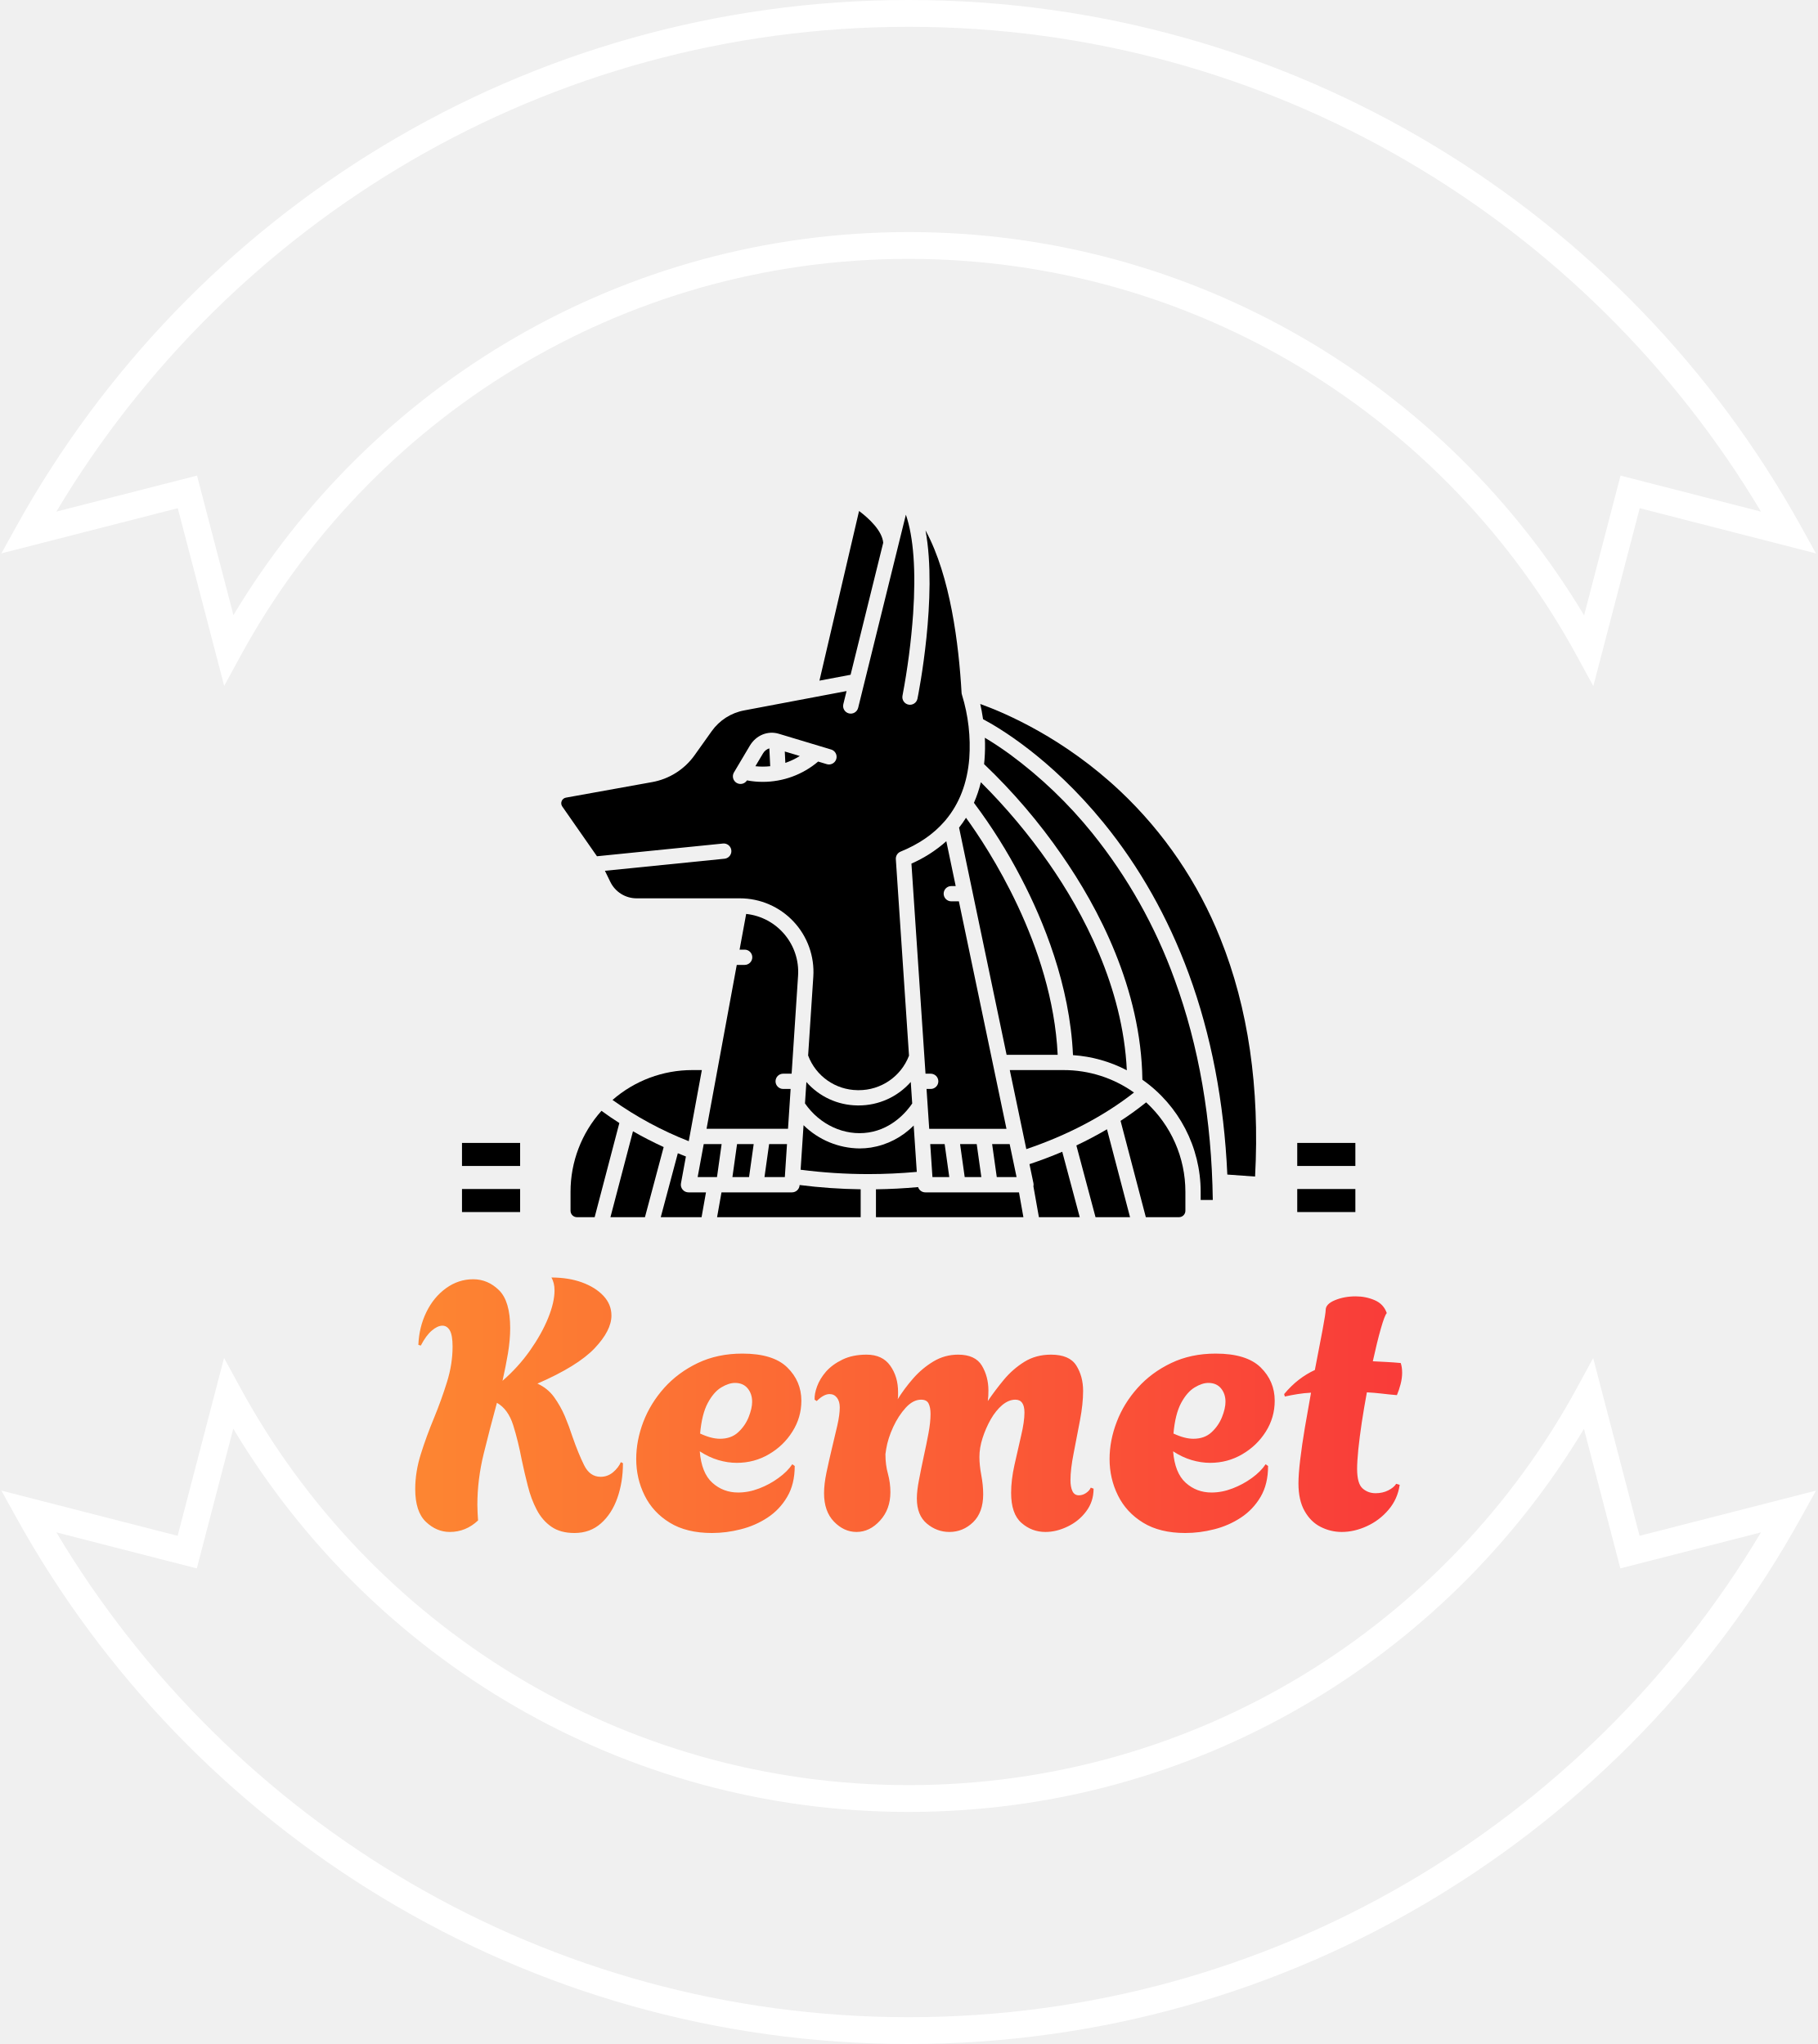
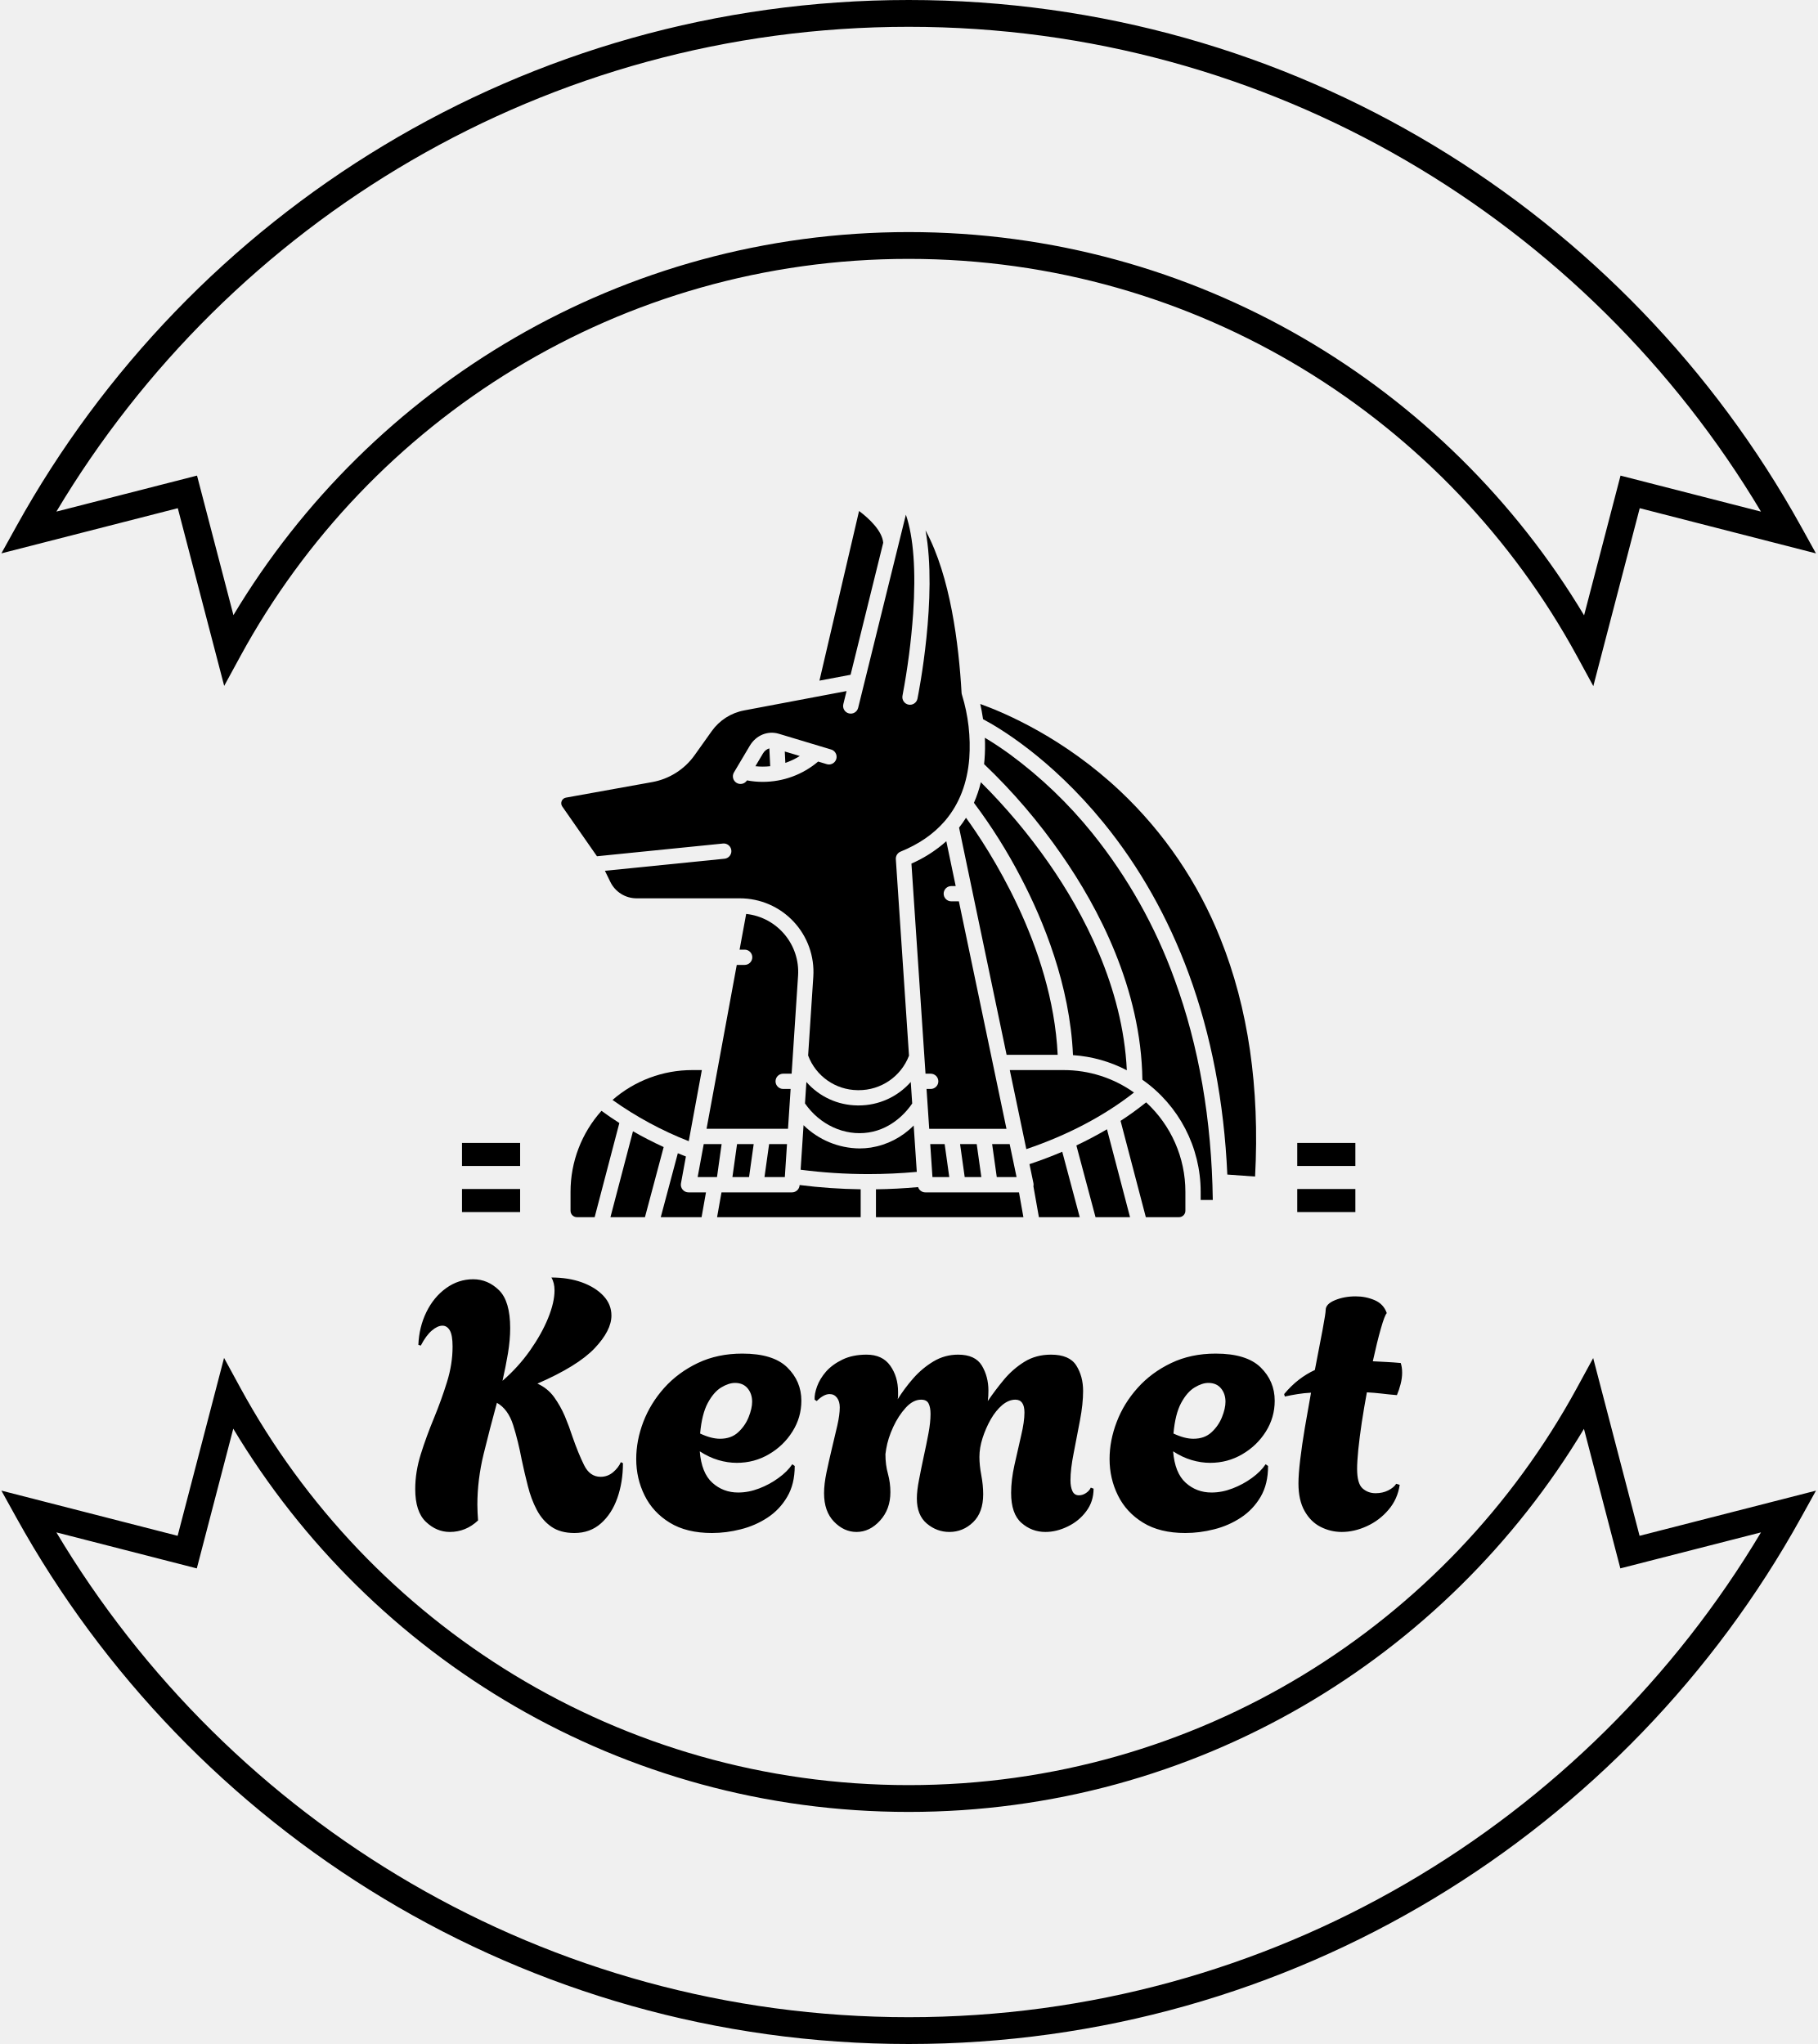
<svg xmlns="http://www.w3.org/2000/svg" version="1.1" width="2000" height="2250" viewBox="0 0 2000 2250">
  <g transform="matrix(1,0,0,1,0,0.000753125)">
    <svg viewBox="0 0 320 360" data-background-color="#02474d" preserveAspectRatio="xMidYMid meet" height="2250" width="2000">
      <g id="tight-bounds" transform="matrix(1,0,0,1,0,-0.0001205)">
        <svg viewBox="0 0 320 360" height="360" width="320">
          <g>
            <svg />
          </g>
          <g>
            <svg viewBox="0 0 320 360" height="360" width="320">
              <g>
-                 <path transform="translate(-76.07486,-56.3133) scale(4.7215,4.7215)" d="M24.473 37.513l0.604-1.109c4.807-8.829 14.163-14.821 24.923-14.82 10.763 0 20.122 5.995 24.928 14.827l0.604 1.11 1.731-6.637 6.572 1.686-0.562-1.015c-6.478-11.702-18.949-19.628-33.273-19.628-14.324 0-26.794 7.926-33.274 19.628l-0.562 1.014 6.579-1.685zM50 12.927c13.521 0 25.324 7.262 31.785 18.085l-5.238-1.343-1.359 5.212c-5.129-8.559-14.483-14.297-25.188-14.297-10.701 0-20.053 5.735-25.182 14.289l-1.358-5.205-5.245 1.343c6.461-10.823 18.265-18.084 31.785-18.084zM75.527 62.587l-0.604 1.109c-4.807 8.83-14.163 14.821-24.923 14.821-10.763 0-20.122-5.994-24.928-14.827l-0.604-1.109-1.731 6.636-6.573-1.686 0.562 1.015c6.479 11.701 18.949 19.628 33.274 19.628 14.324 0 26.795-7.927 33.274-19.628l0.562-1.014-6.579 1.685zM50 87.174c-13.521 0-25.324-7.262-31.785-18.085l5.237 1.344 1.36-5.212c5.129 8.557 14.483 14.296 25.188 14.296 10.702 0 20.053-5.735 25.183-14.29l1.357 5.205 5.245-1.343c-6.461 10.822-18.264 18.085-31.785 18.085z" fill="#ffffff" fill-rule="nonzero" stroke="none" stroke-width="1" stroke-linecap="butt" stroke-linejoin="miter" stroke-miterlimit="10" stroke-dasharray="" stroke-dashoffset="0" font-family="none" font-weight="none" font-size="none" text-anchor="none" style="mix-blend-mode: normal" data-fill-palette-color="tertiary" />
+                 <path transform="translate(-76.07486,-56.3133) scale(4.7215,4.7215)" d="M24.473 37.513l0.604-1.109c4.807-8.829 14.163-14.821 24.923-14.82 10.763 0 20.122 5.995 24.928 14.827l0.604 1.11 1.731-6.637 6.572 1.686-0.562-1.015c-6.478-11.702-18.949-19.628-33.273-19.628-14.324 0-26.794 7.926-33.274 19.628l-0.562 1.014 6.579-1.685zM50 12.927c13.521 0 25.324 7.262 31.785 18.085l-5.238-1.343-1.359 5.212c-5.129-8.559-14.483-14.297-25.188-14.297-10.701 0-20.053 5.735-25.182 14.289l-1.358-5.205-5.245 1.343c6.461-10.823 18.265-18.084 31.785-18.084zM75.527 62.587l-0.604 1.109c-4.807 8.83-14.163 14.821-24.923 14.821-10.763 0-20.122-5.994-24.928-14.827l-0.604-1.109-1.731 6.636-6.573-1.686 0.562 1.015c6.479 11.701 18.949 19.628 33.274 19.628 14.324 0 26.795-7.927 33.274-19.628l0.562-1.014-6.579 1.685zM50 87.174c-13.521 0-25.324-7.262-31.785-18.085l5.237 1.344 1.36-5.212c5.129 8.557 14.483 14.296 25.188 14.296 10.702 0 20.053-5.735 25.183-14.29l1.357 5.205 5.245-1.343c-6.461 10.822-18.264 18.085-31.785 18.085z" fill="#000000" fill-rule="nonzero" stroke="none" stroke-width="1" stroke-linecap="butt" stroke-linejoin="miter" stroke-miterlimit="10" stroke-dasharray="" stroke-dashoffset="0" font-family="none" font-weight="none" font-size="none" text-anchor="none" style="mix-blend-mode: normal" data-fill-palette-color="tertiary" />
              </g>
              <g transform="matrix(1,0,0,1,73.10616,90)">
                <svg viewBox="0 0 173.788 180" height="180" width="173.788">
                  <g>
                    <svg viewBox="0 0 192 198.863" height="180" width="173.788">
                      <g transform="matrix(1,0,0,1,0,149.1485)">
                        <svg viewBox="0 0 192 49.715" height="49.715" width="192">
                          <g id="textblocktransform">
                            <svg viewBox="0 0 192 49.715" height="49.715" width="192" id="textblock">
                              <g>
                                <svg viewBox="0 0 192 49.715" height="49.715" width="192">
                                  <g transform="matrix(1,0,0,1,0,0)">
-                                     <svg width="192" viewBox="1.25 -36.25 141.34 36.6" height="49.715" data-palette-color="url(#7c323c31-2568-4e66-93c8-b66363d17360)">
+                                     <svg width="192" viewBox="1.25 -36.25 141.34 36.6" height="49.715" data-palette-color="url(#786dace5-f07f-4f7e-9384-02741e0e9bef)">
                                      <g class="wordmark-text-0" data-fill-palette-color="primary" id="text-0" />
                                    </svg>
                                  </g>
                                </svg>
                              </g>
                            </svg>
                          </g>
                        </svg>
                      </g>
                      <g transform="matrix(1,0,0,1,20.41184,0)">
                        <svg viewBox="0 0 151.176 137.412" height="137.412" width="151.176">
                          <g>
                            <svg data-name="Layer 1" viewBox="28.506 24.745 454.989 462.514" x="8" y="0" height="137.412" width="135.176" class="icon-icon-0" data-fill-palette-color="accent" id="icon-0">
                              <polygon points="151.483 460.997 154.52 439.371 143.623 439.371 140.587 460.997 151.483 460.997" fill="#000000" data-fill-palette-color="accent" />
                              <path d="M165.333 191.9l-0.567-11.7a7.273 7.273 0 0 0-4.211 3.409l-4.929 8.3A46.221 46.221 0 0 0 165.333 191.9Z" fill="#000000" data-fill-palette-color="accent" />
                              <path d="M223.509 24.745L197.571 135.857 217.964 132l21.363-86.465C238.654 37.759 230.171 29.716 223.509 24.745Z" fill="#000000" data-fill-palette-color="accent" />
                              <path d="M51.9 250.868l82.436-8.326a5 5 0 1 1 1 9.949l-78.228 7.9 3.58 7.349a19.116 19.116 0 0 0 17.081 10.678h67.7a48.186 48.186 0 0 1 48.081 51.345l-3.392 51.6a34.963 34.963 0 0 0 32.342 22.7c0.231 0 0.464 0.007 0.7 0.007a35.172 35.172 0 0 0 33.012-22.593l-8.623-128.672a5 5 0 0 1 3.1-4.965q17.9-7.291 28.779-19.821a5.052 5.052 0 0 1 0.734-0.86c8.993-10.735 14.176-24.231 15.48-40.394a114.275 114.275 0 0 0-4.785-41.612 5.013 5.013 0 0 1-0.268-1.354c-1.823-31.915-7.359-76.2-23.37-105.935-0.077-0.144-0.154-0.279-0.231-0.421 8 43.454-4.612 106.943-5.286 110.273a5 5 0 0 1-9.8-1.985A465.3 465.3 0 0 0 258.909 92.1c1.918-28.227 0.278-50.29-4.741-64.942L222.917 153.65a5 5 0 0 1-9.709-2.4l2.119-8.573-67.015 12.669a33.565 33.565 0 0 0-21.282 13.592l-11.168 15.689A43.486 43.486 0 0 1 88 202.3L31.576 212.474a3.727 3.727 0 0 0-2.4 5.8Zm89.646-54.823l10.414-17.539c4.093-6.893 11.74-10.051 19.025-7.856l34.232 10.309a5 5 0 1 1-2.884 9.575l-5.608-1.689a55.978 55.978 0 0 1-36.258 13.3 54.969 54.969 0 0 1-10.344-0.965 5 5 0 0 1-8.577-5.137Z" fill="#000000" data-fill-palette-color="accent" />
                              <path d="M398.834 391.029c-2.6-54.776-28.74-103.467-50.866-135.31a387.068 387.068 0 0 0-44.7-53.323 81.886 81.886 0 0 1-4.542 13.476 351.528 351.528 0 0 1 30.834 49.1c14.551 27.827 32 70.2 34.025 116.148A89.044 89.044 0 0 1 398.834 391.029Z" fill="#000000" data-fill-palette-color="accent" />
                              <polygon points="174.906 460.997 176.328 439.371 164.617 439.371 161.581 460.997 174.906 460.997" fill="#000000" data-fill-palette-color="accent" />
                              <path d="M148.6 322.034h-5.167L123.65 429.371h53.335l1.715-26.1h-4.882a5 5 0 1 1 0-10h5.539l4.218-64.167a38.188 38.188 0 0 0-33.98-40.467l-4.313 23.393H148.6a5 5 0 1 1 0 10Z" fill="#000000" data-fill-palette-color="accent" />
                              <path d="M184.7 185.224l-9.821-2.957 0.361 7.446A46.369 46.369 0 0 0 184.7 185.224Z" fill="#000000" data-fill-palette-color="accent" />
                              <path d="M288.992 232.112l8.837 42.257 0 0.025L320.11 380.909h33.452c-3.4-71.735-45.959-135.885-60.031-155.24A72.673 72.673 0 0 1 288.992 232.112Z" fill="#000000" data-fill-palette-color="accent" />
                              <polygon points="271.563 460.997 282.585 460.997 279.549 439.371 270.113 439.371 271.563 460.997" fill="#000000" data-fill-palette-color="accent" />
                              <path d="M283.9 270.39h2.885l-6.142-29.37A86.244 86.244 0 0 1 257.8 255.676l9.222 137.6h3.394a5 5 0 0 1 0 10h-2.724l1.749 26.1h50.586L288.872 280.39H283.9a5 5 0 0 1 0-10Z" fill="#000000" data-fill-palette-color="accent" />
                              <polygon points="292.683 460.997 303.58 460.997 300.543 439.371 289.647 439.371 292.683 460.997" fill="#000000" data-fill-palette-color="accent" />
                              <polygon points="313.677 460.997 326.643 460.997 322.12 439.371 310.641 439.371 313.677 460.997" fill="#000000" data-fill-palette-color="accent" />
                              <path d="M223.2 414.073q-0.442 0-0.888-0.009a45.031 45.031 0 0 1-33.291-15.352l-0.922 14.027c9.7 14.017 25.879 21.469 41.655 19.039 16.029-2.461 25.479-14.418 28.554-18.987l-0.945-14.1A45.382 45.382 0 0 1 223.2 414.073Z" fill="#000000" data-fill-palette-color="accent" />
                              <path d="M400.94 487.255l-15.1-57.572q-9.591 5.643-20.042 10.585l12.543 46.987Z" fill="#000000" data-fill-palette-color="accent" />
                              <path d="M185.245 456.179a344.869 344.869 0 0 0 44.325 2.852c10.622 0 21.276-0.488 31.741-1.448l-2.035-30.362a50.58 50.58 0 0 1-28 14.441 49.106 49.106 0 0 1-7.451 0.568A53.016 53.016 0 0 1 187.163 427Z" fill="#000000" data-fill-palette-color="accent" />
                              <path d="M328.225 471H266.886a4.989 4.989 0 0 1-4.735-3.45c-9.1 0.833-18.341 1.318-27.581 1.447v18.261h96.543Z" fill="#000000" data-fill-palette-color="accent" />
                              <path d="M341.269 487.255H368L356.554 444.4q-10.411 4.434-21.468 8.121l2.6 12.456a4.98 4.98 0 0 1-0.012 2.074Z" fill="#000000" data-fill-palette-color="accent" />
                              <path d="M403.517 405.612a79.236 79.236 0 0 0-46.038-14.7H322.2l10.824 51.762C359.952 433.584 384.1 420.88 403.517 405.612Z" fill="#000000" data-fill-palette-color="accent" />
                              <path d="M482.811 460.647c3.133-58.147-4.5-110.55-22.7-155.827a269.992 269.992 0 0 0-65.553-96.562c-36.846-34.735-75.094-51.146-91.69-57.12 0.635 2.817 1.29 6.181 1.836 9.967 9.45 4.975 43.964 24.96 78.916 67.864 23.512 28.862 42.285 62.153 55.8 98.949 14.647 39.888 23.1 84.011 25.217 131.421Z" fill="#000000" data-fill-palette-color="accent" />
                              <path d="M120.572 390.909H114.3a79.346 79.346 0 0 0-52.222 19.568 231.892 231.892 0 0 0 49.911 27Z" fill="#000000" data-fill-palette-color="accent" />
                              <path d="M455.122 475.976c-0.712-52.42-9.1-100.929-24.96-144.252a333.727 333.727 0 0 0-53.947-96.012 290.539 290.539 0 0 0-53.8-51.5c-6.662-4.848-12.338-8.462-16.543-10.961a112.842 112.842 0 0 1-0.218 14.317c-0.078 0.971-0.176 1.958-0.287 2.955a381.879 381.879 0 0 1 50.817 59.486c23.778 34.22 52.035 87.349 52.844 147.226a89.661 89.661 0 0 1 38.16 73.376v5.361Z" fill="#000000" data-fill-palette-color="accent" />
                              <path d="M432.992 487.255a4.2 4.2 0 0 0 4.192-4.191V470.615a79.5 79.5 0 0 0-25.706-58.561 205.737 205.737 0 0 1-16.742 12.116l16.542 63.085Z" fill="#000000" data-fill-palette-color="accent" />
                              <path d="M95.575 441.326q-10.475-4.808-20.1-10.338L60.719 487.255H83.314Z" fill="#000000" data-fill-palette-color="accent" />
                              <path d="M34.592 470.615v12.449a4.2 4.2 0 0 0 4.191 4.191h11.6l16.17-61.667q-6.046-3.851-11.7-7.992A79.369 79.369 0 0 0 34.592 470.615Z" fill="#000000" data-fill-palette-color="accent" />
                              <polygon points="133.525 439.371 121.806 439.371 117.819 460.997 130.489 460.997 133.525 439.371" fill="#000000" data-fill-palette-color="accent" />
                              <path d="M224.57 468.986a354.479 354.479 0 0 1-39.983-2.8l-0.009 0.143a5 5 0 0 1-4.99 4.672H133.435l-2.889 16.258H224.57Z" fill="#000000" data-fill-palette-color="accent" />
                              <path d="M123.278 471H111.813a5 5 0 0 1-4.917-5.906l3.242-17.587q-2.67-1.043-5.294-2.129l-11.18 41.88H120.39Z" fill="#000000" data-fill-palette-color="accent" />
                            </svg>
                          </g>
                        </svg>
                      </g>
                      <g>
                        <rect width="11.306" height="4.483" y="131.929" x="171.588" fill="#000000" data-fill-palette-color="accent" />
                        <rect width="11.306" height="4.483" y="131.929" x="9.106" fill="#000000" data-fill-palette-color="accent" />
                        <rect width="11.306" height="4.483" y="122.962" x="171.588" fill="#000000" data-fill-palette-color="accent" />
                        <rect width="11.306" height="4.483" y="122.962" x="9.106" fill="#000000" data-fill-palette-color="accent" />
                      </g>
                    </svg>
                  </g>
                </svg>
              </g>
            </svg>
          </g>
          <defs />
-           <mask id="b76b5790-0798-4b60-ba0f-0f3f14a8da84">
-             <g id="SvgjsG3988">
+           <mask id="9f1b4a24-872e-4204-9ca3-ba397b1d2437">
+             <g id="SvgjsG2661">
              <svg viewBox="0 0 320 360" height="360" width="320">
                <g>
                  <svg />
                </g>
                <g>
                  <svg viewBox="0 0 320 360" height="360" width="320">
                    <g>
                      <path transform="translate(-76.07486,-56.3133) scale(4.7215,4.7215)" d="M24.473 37.513l0.604-1.109c4.807-8.829 14.163-14.821 24.923-14.82 10.763 0 20.122 5.995 24.928 14.827l0.604 1.11 1.731-6.637 6.572 1.686-0.562-1.015c-6.478-11.702-18.949-19.628-33.273-19.628-14.324 0-26.794 7.926-33.274 19.628l-0.562 1.014 6.579-1.685zM50 12.927c13.521 0 25.324 7.262 31.785 18.085l-5.238-1.343-1.359 5.212c-5.129-8.559-14.483-14.297-25.188-14.297-10.701 0-20.053 5.735-25.182 14.289l-1.358-5.205-5.245 1.343c6.461-10.823 18.265-18.084 31.785-18.084zM75.527 62.587l-0.604 1.109c-4.807 8.83-14.163 14.821-24.923 14.821-10.763 0-20.122-5.994-24.928-14.827l-0.604-1.109-1.731 6.636-6.573-1.686 0.562 1.015c6.479 11.701 18.949 19.628 33.274 19.628 14.324 0 26.795-7.927 33.274-19.628l0.562-1.014-6.579 1.685zM50 87.174c-13.521 0-25.324-7.262-31.785-18.085l5.237 1.344 1.36-5.212c5.129 8.557 14.483 14.296 25.188 14.296 10.702 0 20.053-5.735 25.183-14.29l1.357 5.205 5.245-1.343c-6.461 10.822-18.264 18.085-31.785 18.085z" fill="black" fill-rule="nonzero" stroke="none" stroke-width="1" stroke-linecap="butt" stroke-linejoin="miter" stroke-miterlimit="10" stroke-dasharray="" stroke-dashoffset="0" font-family="none" font-weight="none" font-size="none" text-anchor="none" style="mix-blend-mode: normal" />
                    </g>
                    <g transform="matrix(1,0,0,1,73.10616,90)">
                      <svg viewBox="0 0 173.788 180" height="180" width="173.788">
                        <g>
                          <svg viewBox="0 0 192 198.863" height="180" width="173.788">
                            <g transform="matrix(1,0,0,1,0,149.1485)">
                              <svg viewBox="0 0 192 49.715" height="49.715" width="192">
-                                 <g id="SvgjsG3987">
-                                   <svg viewBox="0 0 192 49.715" height="49.715" width="192" id="SvgjsSvg3986">
+                                 <g id="SvgjsG2660">
+                                   <svg viewBox="0 0 192 49.715" height="49.715" width="192" id="SvgjsSvg2659">
                                    <g>
                                      <svg viewBox="0 0 192 49.715" height="49.715" width="192">
                                        <g transform="matrix(1,0,0,1,0,0)">
-                                           <svg width="192" viewBox="1.25 -36.25 141.34 36.6" height="49.715" data-palette-color="url(#7c323c31-2568-4e66-93c8-b66363d17360)">
-                                             <g class="wordmark-text-0" data-fill-palette-color="primary" id="SvgjsG3985">
+                                           <svg width="192" viewBox="1.25 -36.25 141.34 36.6" height="49.715" data-palette-color="url(#786dace5-f07f-4f7e-9384-02741e0e9bef)">
+                                             <g class="wordmark-text-0" data-fill-palette-color="primary" id="SvgjsG2658">
                                              <path d="M24.05 0.35L24.05 0.35Q22.05 0.35 20.75-0.55 19.45-1.45 18.65-2.98 17.85-4.5 17.38-6.38 16.9-8.25 16.5-10.15L16.5-10.15Q16-12.8 15.28-15.1 14.55-17.4 12.95-18.3L12.95-18.3Q11.95-14.65 11.05-10.98 10.15-7.3 10.15-3.7L10.15-3.7Q10.15-3.15 10.18-2.58 10.2-2 10.25-1.45L10.25-1.45Q8.5 0.2 6.2 0.2L6.2 0.2Q4.3 0.2 2.78-1.25 1.25-2.7 1.25-5.95L1.25-5.95Q1.25-8.4 2.05-10.95 2.85-13.5 3.93-16.1 5-18.7 5.8-21.28 6.6-23.85 6.6-26.35L6.6-26.35Q6.6-28 6.2-28.68 5.8-29.35 5.15-29.35L5.15-29.35Q4.45-29.35 3.63-28.65 2.8-27.95 2.05-26.5L2.05-26.5 1.7-26.6Q1.8-29.15 2.85-31.3 3.9-33.45 5.68-34.73 7.45-36 9.55-36L9.55-36Q11.65-36 13.25-34.43 14.85-32.85 14.85-29L14.85-29Q14.85-27.3 14.53-25.38 14.2-23.45 13.75-21.45L13.75-21.45Q16-23.4 17.68-25.78 19.35-28.15 20.28-30.43 21.2-32.7 21.2-34.4L21.2-34.4Q21.2-35.5 20.75-36.25L20.75-36.25Q23.2-36.25 25.13-35.55 27.05-34.85 28.2-33.63 29.35-32.4 29.35-30.8L29.35-30.8Q29.35-28.65 26.93-26.1 24.5-23.55 18.75-21.05L18.75-21.05Q20.2-20.4 21.13-19.13 22.05-17.85 22.68-16.38 23.3-14.9 23.75-13.5L23.75-13.5Q24.6-11.05 25.43-9.38 26.25-7.7 27.8-7.7L27.8-7.7Q28.8-7.7 29.58-8.35 30.35-9 30.7-9.8L30.7-9.8 31-9.65Q31-6.95 30.2-4.67 29.4-2.4 27.85-1.03 26.3 0.35 24.05 0.35ZM43.75 0.35L43.75 0.35Q40.1 0.35 37.7-1.13 35.3-2.6 34.1-5.03 32.9-7.45 32.9-10.25L32.9-10.25Q32.9-12.9 33.92-15.58 34.95-18.25 36.92-20.45 38.9-22.65 41.72-24 44.55-25.35 48.1-25.35L48.1-25.35Q52.5-25.35 54.52-23.38 56.55-21.4 56.55-18.6L56.55-18.6Q56.55-16.2 55.27-14.18 54-12.15 51.9-10.93 49.8-9.7 47.3-9.7L47.3-9.7Q46-9.7 44.65-10.1 43.3-10.5 42-11.35L42-11.35Q42.25-8.25 43.8-6.85 45.35-5.45 47.5-5.45L47.5-5.45Q49-5.45 50.5-6.03 52-6.6 53.27-7.53 54.55-8.45 55.25-9.5L55.25-9.5 55.6-9.25Q55.6-6.65 54.52-4.83 53.45-3 51.7-1.85 49.95-0.7 47.87-0.18 45.8 0.35 43.75 0.35ZM44.9-13.15L44.9-13.15Q46.5-13.15 47.5-14.08 48.5-15 49-16.25 49.5-17.5 49.5-18.45L49.5-18.45Q49.5-19.6 48.85-20.38 48.2-21.15 47.05-21.15L47.05-21.15Q46.15-21.15 45.07-20.5 44-19.85 43.15-18.28 42.3-16.7 42.05-13.9L42.05-13.9Q43.65-13.15 44.9-13.15ZM64.45 0.2L64.45 0.2Q62.65 0.2 61.22-1.28 59.8-2.75 59.8-5.35L59.8-5.35Q59.8-6.65 60.15-8.33 60.5-10 60.92-11.75 61.34-13.5 61.7-15.05 62.05-16.6 62.05-17.65L62.05-17.65Q62.05-18.5 61.65-19.03 61.25-19.55 60.59-19.55L60.59-19.55Q59.75-19.55 58.75-18.55L58.75-18.55 58.45-18.75Q58.4-19.55 58.8-20.65 59.2-21.75 60.09-22.78 61-23.8 62.45-24.5 63.9-25.2 65.89-25.2L65.89-25.2Q68.15-25.2 69.27-23.63 70.4-22.05 70.4-19.85L70.4-19.85Q70.4-19.6 70.4-19.33 70.4-19.05 70.34-18.8L70.34-18.8Q71.3-20.35 72.57-21.8 73.84-23.25 75.47-24.23 77.09-25.2 79-25.2L79-25.2Q81.45-25.2 82.4-23.63 83.34-22.05 83.34-20.05L83.34-20.05Q83.34-19.65 83.32-19.28 83.3-18.9 83.25-18.55L83.25-18.55Q84.3-20.1 85.57-21.63 86.84-23.15 88.5-24.18 90.15-25.2 92.3-25.2L92.3-25.2Q94.94-25.2 95.92-23.65 96.9-22.1 96.9-20L96.9-20Q96.9-18.15 96.45-15.78 96-13.4 95.55-11.1 95.09-8.8 95.09-7.2L95.09-7.2Q95.09-6.25 95.37-5.65 95.65-5.05 96.3-5.05L96.3-5.05Q96.84-5.05 97.32-5.38 97.8-5.7 98-6.15L98-6.15 98.4-6Q98.4-4.15 97.34-2.75 96.3-1.35 94.69-0.58 93.09 0.2 91.5 0.2L91.5 0.2Q89.55 0.2 88.07-1.1 86.59-2.4 86.59-5.4L86.59-5.4Q86.59-7.25 87.07-9.4 87.55-11.55 88.02-13.58 88.5-15.6 88.5-16.9L88.5-16.9Q88.5-18.75 87.2-18.75L87.2-18.75Q86.25-18.75 85.32-17.98 84.4-17.2 83.67-15.93 82.95-14.65 82.5-13.25 82.05-11.85 82.05-10.55L82.05-10.55Q82.05-9.35 82.32-7.93 82.59-6.5 82.59-5.2L82.59-5.2Q82.59-2.6 81.15-1.2 79.7 0.2 77.75 0.2L77.75 0.2Q75.95 0.2 74.52-1 73.09-2.2 73.09-4.6L73.09-4.6Q73.09-5.7 73.4-7.28 73.7-8.85 74.07-10.58 74.45-12.3 74.75-13.9 75.05-15.5 75.05-16.7L75.05-16.7Q75.05-17.65 74.77-18.2 74.5-18.75 73.7-18.75L73.7-18.75Q72.55-18.75 71.5-17.6 70.45-16.45 69.7-14.83 68.95-13.2 68.7-11.7L68.7-11.7Q68.65-11.35 68.62-11.15 68.59-10.95 68.59-10.95L68.59-10.95Q68.59-9.4 68.95-8.13 69.3-6.85 69.3-5.5L69.3-5.5Q69.3-3.05 67.82-1.43 66.34 0.2 64.45 0.2ZM111.54 0.35L111.54 0.35Q107.89 0.35 105.49-1.13 103.09-2.6 101.89-5.03 100.69-7.45 100.69-10.25L100.69-10.25Q100.69-12.9 101.72-15.58 102.74-18.25 104.72-20.45 106.69-22.65 109.52-24 112.34-25.35 115.89-25.35L115.89-25.35Q120.29-25.35 122.32-23.38 124.34-21.4 124.34-18.6L124.34-18.6Q124.34-16.2 123.07-14.18 121.79-12.15 119.69-10.93 117.59-9.7 115.09-9.7L115.09-9.7Q113.79-9.7 112.44-10.1 111.09-10.5 109.79-11.35L109.79-11.35Q110.04-8.25 111.59-6.85 113.14-5.45 115.29-5.45L115.29-5.45Q116.79-5.45 118.29-6.03 119.79-6.6 121.07-7.53 122.34-8.45 123.04-9.5L123.04-9.5 123.39-9.25Q123.39-6.65 122.32-4.83 121.24-3 119.49-1.85 117.74-0.7 115.67-0.18 113.59 0.35 111.54 0.35ZM112.69-13.15L112.69-13.15Q114.29-13.15 115.29-14.08 116.29-15 116.79-16.25 117.29-17.5 117.29-18.45L117.29-18.45Q117.29-19.6 116.64-20.38 115.99-21.15 114.84-21.15L114.84-21.15Q113.94-21.15 112.87-20.5 111.79-19.85 110.94-18.28 110.09-16.7 109.84-13.9L109.84-13.9Q111.44-13.15 112.69-13.15ZM133.94 0.2L133.94 0.2Q132.34 0.2 130.91-0.53 129.49-1.25 128.62-2.8 127.74-4.35 127.74-6.75L127.74-6.75Q127.74-8.05 127.99-10.15 128.24-12.25 128.66-14.75 129.09-17.25 129.54-19.75L129.54-19.75Q128.54-19.7 127.62-19.55 126.69-19.4 125.79-19.2L125.79-19.2 125.69-19.55Q126.69-20.75 127.79-21.6 128.89-22.45 130.09-23L130.09-23Q130.74-26.3 131.19-28.73 131.64-31.15 131.64-31.6L131.64-31.6Q131.64-32.45 132.97-33 134.29-33.55 135.94-33.55L135.94-33.55Q137.39-33.55 138.66-33 139.94-32.45 140.39-31.15L140.39-31.15Q140.09-30.85 139.54-28.93 138.99-27 138.39-24.25L138.39-24.25Q139.34-24.2 140.34-24.15 141.34-24.1 142.39-24L142.39-24Q142.49-23.7 142.54-23.35 142.59-23 142.59-22.6L142.59-22.6Q142.59-21.85 142.37-20.98 142.14-20.1 141.84-19.4L141.84-19.4Q140.64-19.5 139.59-19.63 138.54-19.75 137.54-19.8L137.54-19.8Q137.14-17.65 136.81-15.5 136.49-13.35 136.31-11.6 136.14-9.85 136.14-8.85L136.14-8.85Q136.14-6.75 136.91-6.05 137.69-5.35 138.79-5.35L138.79-5.35Q139.79-5.35 140.59-5.75 141.39-6.15 141.74-6.7L141.74-6.7 142.24-6.55Q141.94-4.5 140.64-2.98 139.34-1.45 137.54-0.63 135.74 0.2 133.94 0.2Z" fill="white" />
                                            </g>
                                          </svg>
                                        </g>
                                      </svg>
                                    </g>
                                  </svg>
                                </g>
                              </svg>
                            </g>
                            <g transform="matrix(1,0,0,1,20.41184,0)">
                              <svg viewBox="0 0 151.176 137.412" height="137.412" width="151.176">
                                <g>
-                                   <svg data-name="Layer 1" viewBox="28.506 24.745 454.989 462.514" x="8" y="0" height="137.412" width="135.176" class="icon-icon-0" data-fill-palette-color="accent" id="SvgjsSvg3984">
+                                   <svg data-name="Layer 1" viewBox="28.506 24.745 454.989 462.514" x="8" y="0" height="137.412" width="135.176" class="icon-icon-0" data-fill-palette-color="accent" id="SvgjsSvg2657">
                                    <polygon points="151.483 460.997 154.52 439.371 143.623 439.371 140.587 460.997 151.483 460.997" fill="black" />
                                    <path d="M165.333 191.9l-0.567-11.7a7.273 7.273 0 0 0-4.211 3.409l-4.929 8.3A46.221 46.221 0 0 0 165.333 191.9Z" fill="black" />
                                    <path d="M223.509 24.745L197.571 135.857 217.964 132l21.363-86.465C238.654 37.759 230.171 29.716 223.509 24.745Z" fill="black" />
                                    <path d="M51.9 250.868l82.436-8.326a5 5 0 1 1 1 9.949l-78.228 7.9 3.58 7.349a19.116 19.116 0 0 0 17.081 10.678h67.7a48.186 48.186 0 0 1 48.081 51.345l-3.392 51.6a34.963 34.963 0 0 0 32.342 22.7c0.231 0 0.464 0.007 0.7 0.007a35.172 35.172 0 0 0 33.012-22.593l-8.623-128.672a5 5 0 0 1 3.1-4.965q17.9-7.291 28.779-19.821a5.052 5.052 0 0 1 0.734-0.86c8.993-10.735 14.176-24.231 15.48-40.394a114.275 114.275 0 0 0-4.785-41.612 5.013 5.013 0 0 1-0.268-1.354c-1.823-31.915-7.359-76.2-23.37-105.935-0.077-0.144-0.154-0.279-0.231-0.421 8 43.454-4.612 106.943-5.286 110.273a5 5 0 0 1-9.8-1.985A465.3 465.3 0 0 0 258.909 92.1c1.918-28.227 0.278-50.29-4.741-64.942L222.917 153.65a5 5 0 0 1-9.709-2.4l2.119-8.573-67.015 12.669a33.565 33.565 0 0 0-21.282 13.592l-11.168 15.689A43.486 43.486 0 0 1 88 202.3L31.576 212.474a3.727 3.727 0 0 0-2.4 5.8Zm89.646-54.823l10.414-17.539c4.093-6.893 11.74-10.051 19.025-7.856l34.232 10.309a5 5 0 1 1-2.884 9.575l-5.608-1.689a55.978 55.978 0 0 1-36.258 13.3 54.969 54.969 0 0 1-10.344-0.965 5 5 0 0 1-8.577-5.137Z" fill="black" />
                                    <path d="M398.834 391.029c-2.6-54.776-28.74-103.467-50.866-135.31a387.068 387.068 0 0 0-44.7-53.323 81.886 81.886 0 0 1-4.542 13.476 351.528 351.528 0 0 1 30.834 49.1c14.551 27.827 32 70.2 34.025 116.148A89.044 89.044 0 0 1 398.834 391.029Z" fill="black" />
                                    <polygon points="174.906 460.997 176.328 439.371 164.617 439.371 161.581 460.997 174.906 460.997" fill="black" />
                                    <path d="M148.6 322.034h-5.167L123.65 429.371h53.335l1.715-26.1h-4.882a5 5 0 1 1 0-10h5.539l4.218-64.167a38.188 38.188 0 0 0-33.98-40.467l-4.313 23.393H148.6a5 5 0 1 1 0 10Z" fill="black" />
                                    <path d="M184.7 185.224l-9.821-2.957 0.361 7.446A46.369 46.369 0 0 0 184.7 185.224Z" fill="black" />
                                    <path d="M288.992 232.112l8.837 42.257 0 0.025L320.11 380.909h33.452c-3.4-71.735-45.959-135.885-60.031-155.24A72.673 72.673 0 0 1 288.992 232.112Z" fill="black" />
                                    <polygon points="271.563 460.997 282.585 460.997 279.549 439.371 270.113 439.371 271.563 460.997" fill="black" />
                                    <path d="M283.9 270.39h2.885l-6.142-29.37A86.244 86.244 0 0 1 257.8 255.676l9.222 137.6h3.394a5 5 0 0 1 0 10h-2.724l1.749 26.1h50.586L288.872 280.39H283.9a5 5 0 0 1 0-10Z" fill="black" />
                                    <polygon points="292.683 460.997 303.58 460.997 300.543 439.371 289.647 439.371 292.683 460.997" fill="black" />
                                    <polygon points="313.677 460.997 326.643 460.997 322.12 439.371 310.641 439.371 313.677 460.997" fill="black" />
                                    <path d="M223.2 414.073q-0.442 0-0.888-0.009a45.031 45.031 0 0 1-33.291-15.352l-0.922 14.027c9.7 14.017 25.879 21.469 41.655 19.039 16.029-2.461 25.479-14.418 28.554-18.987l-0.945-14.1A45.382 45.382 0 0 1 223.2 414.073Z" fill="black" />
                                    <path d="M400.94 487.255l-15.1-57.572q-9.591 5.643-20.042 10.585l12.543 46.987Z" fill="black" />
                                    <path d="M185.245 456.179a344.869 344.869 0 0 0 44.325 2.852c10.622 0 21.276-0.488 31.741-1.448l-2.035-30.362a50.58 50.58 0 0 1-28 14.441 49.106 49.106 0 0 1-7.451 0.568A53.016 53.016 0 0 1 187.163 427Z" fill="black" />
                                    <path d="M328.225 471H266.886a4.989 4.989 0 0 1-4.735-3.45c-9.1 0.833-18.341 1.318-27.581 1.447v18.261h96.543Z" fill="black" />
                                    <path d="M341.269 487.255H368L356.554 444.4q-10.411 4.434-21.468 8.121l2.6 12.456a4.98 4.98 0 0 1-0.012 2.074Z" fill="black" />
                                    <path d="M403.517 405.612a79.236 79.236 0 0 0-46.038-14.7H322.2l10.824 51.762C359.952 433.584 384.1 420.88 403.517 405.612Z" fill="black" />
                                    <path d="M482.811 460.647c3.133-58.147-4.5-110.55-22.7-155.827a269.992 269.992 0 0 0-65.553-96.562c-36.846-34.735-75.094-51.146-91.69-57.12 0.635 2.817 1.29 6.181 1.836 9.967 9.45 4.975 43.964 24.96 78.916 67.864 23.512 28.862 42.285 62.153 55.8 98.949 14.647 39.888 23.1 84.011 25.217 131.421Z" fill="black" />
                                    <path d="M120.572 390.909H114.3a79.346 79.346 0 0 0-52.222 19.568 231.892 231.892 0 0 0 49.911 27Z" fill="black" />
                                    <path d="M455.122 475.976c-0.712-52.42-9.1-100.929-24.96-144.252a333.727 333.727 0 0 0-53.947-96.012 290.539 290.539 0 0 0-53.8-51.5c-6.662-4.848-12.338-8.462-16.543-10.961a112.842 112.842 0 0 1-0.218 14.317c-0.078 0.971-0.176 1.958-0.287 2.955a381.879 381.879 0 0 1 50.817 59.486c23.778 34.22 52.035 87.349 52.844 147.226a89.661 89.661 0 0 1 38.16 73.376v5.361Z" fill="black" />
                                    <path d="M432.992 487.255a4.2 4.2 0 0 0 4.192-4.191V470.615a79.5 79.5 0 0 0-25.706-58.561 205.737 205.737 0 0 1-16.742 12.116l16.542 63.085Z" fill="black" />
                                    <path d="M95.575 441.326q-10.475-4.808-20.1-10.338L60.719 487.255H83.314Z" fill="black" />
                                    <path d="M34.592 470.615v12.449a4.2 4.2 0 0 0 4.191 4.191h11.6l16.17-61.667q-6.046-3.851-11.7-7.992A79.369 79.369 0 0 0 34.592 470.615Z" fill="black" />
                                    <polygon points="133.525 439.371 121.806 439.371 117.819 460.997 130.489 460.997 133.525 439.371" fill="black" />
                                    <path d="M224.57 468.986a354.479 354.479 0 0 1-39.983-2.8l-0.009 0.143a5 5 0 0 1-4.99 4.672H133.435l-2.889 16.258H224.57Z" fill="black" />
                                    <path d="M123.278 471H111.813a5 5 0 0 1-4.917-5.906l3.242-17.587q-2.67-1.043-5.294-2.129l-11.18 41.88H120.39Z" fill="black" />
                                  </svg>
                                </g>
                              </svg>
                            </g>
                            <g>
                              <rect width="11.306" height="4.483" y="131.929" x="171.588" fill="black" />
                              <rect width="11.306" height="4.483" y="131.929" x="9.106" fill="black" />
                              <rect width="11.306" height="4.483" y="122.962" x="171.588" fill="black" />
                              <rect width="11.306" height="4.483" y="122.962" x="9.106" fill="black" />
                            </g>
                          </svg>
                        </g>
                      </svg>
                    </g>
                  </svg>
                </g>
                <defs>
                  <mask />
                </defs>
              </svg>
              <rect width="320" height="360" fill="black" stroke="none" visibility="hidden" />
            </g>
          </mask>
-           <linearGradient x1="0" x2="1" y1="0.5" y2="0.5" id="7c323c31-2568-4e66-93c8-b66363d17360">
+           <linearGradient x1="0" x2="1" y1="0.5" y2="0.5" id="786dace5-f07f-4f7e-9384-02741e0e9bef">
            <stop stop-color="#ffa62e" offset="0" />
            <stop stop-color="#f71b3d" offset="1" />
          </linearGradient>
-           <rect width="320" height="360" fill="url(#7c323c31-2568-4e66-93c8-b66363d17360)" mask="url(#b76b5790-0798-4b60-ba0f-0f3f14a8da84)" data-fill-palette-color="primary" />
+           <rect width="320" height="360" fill="#000000" mask="url(#9f1b4a24-872e-4204-9ca3-ba397b1d2437)" data-fill-palette-color="primary" />
        </svg>
        <rect width="320" height="360" fill="none" stroke="none" visibility="hidden" />
      </g>
    </svg>
  </g>
</svg>
